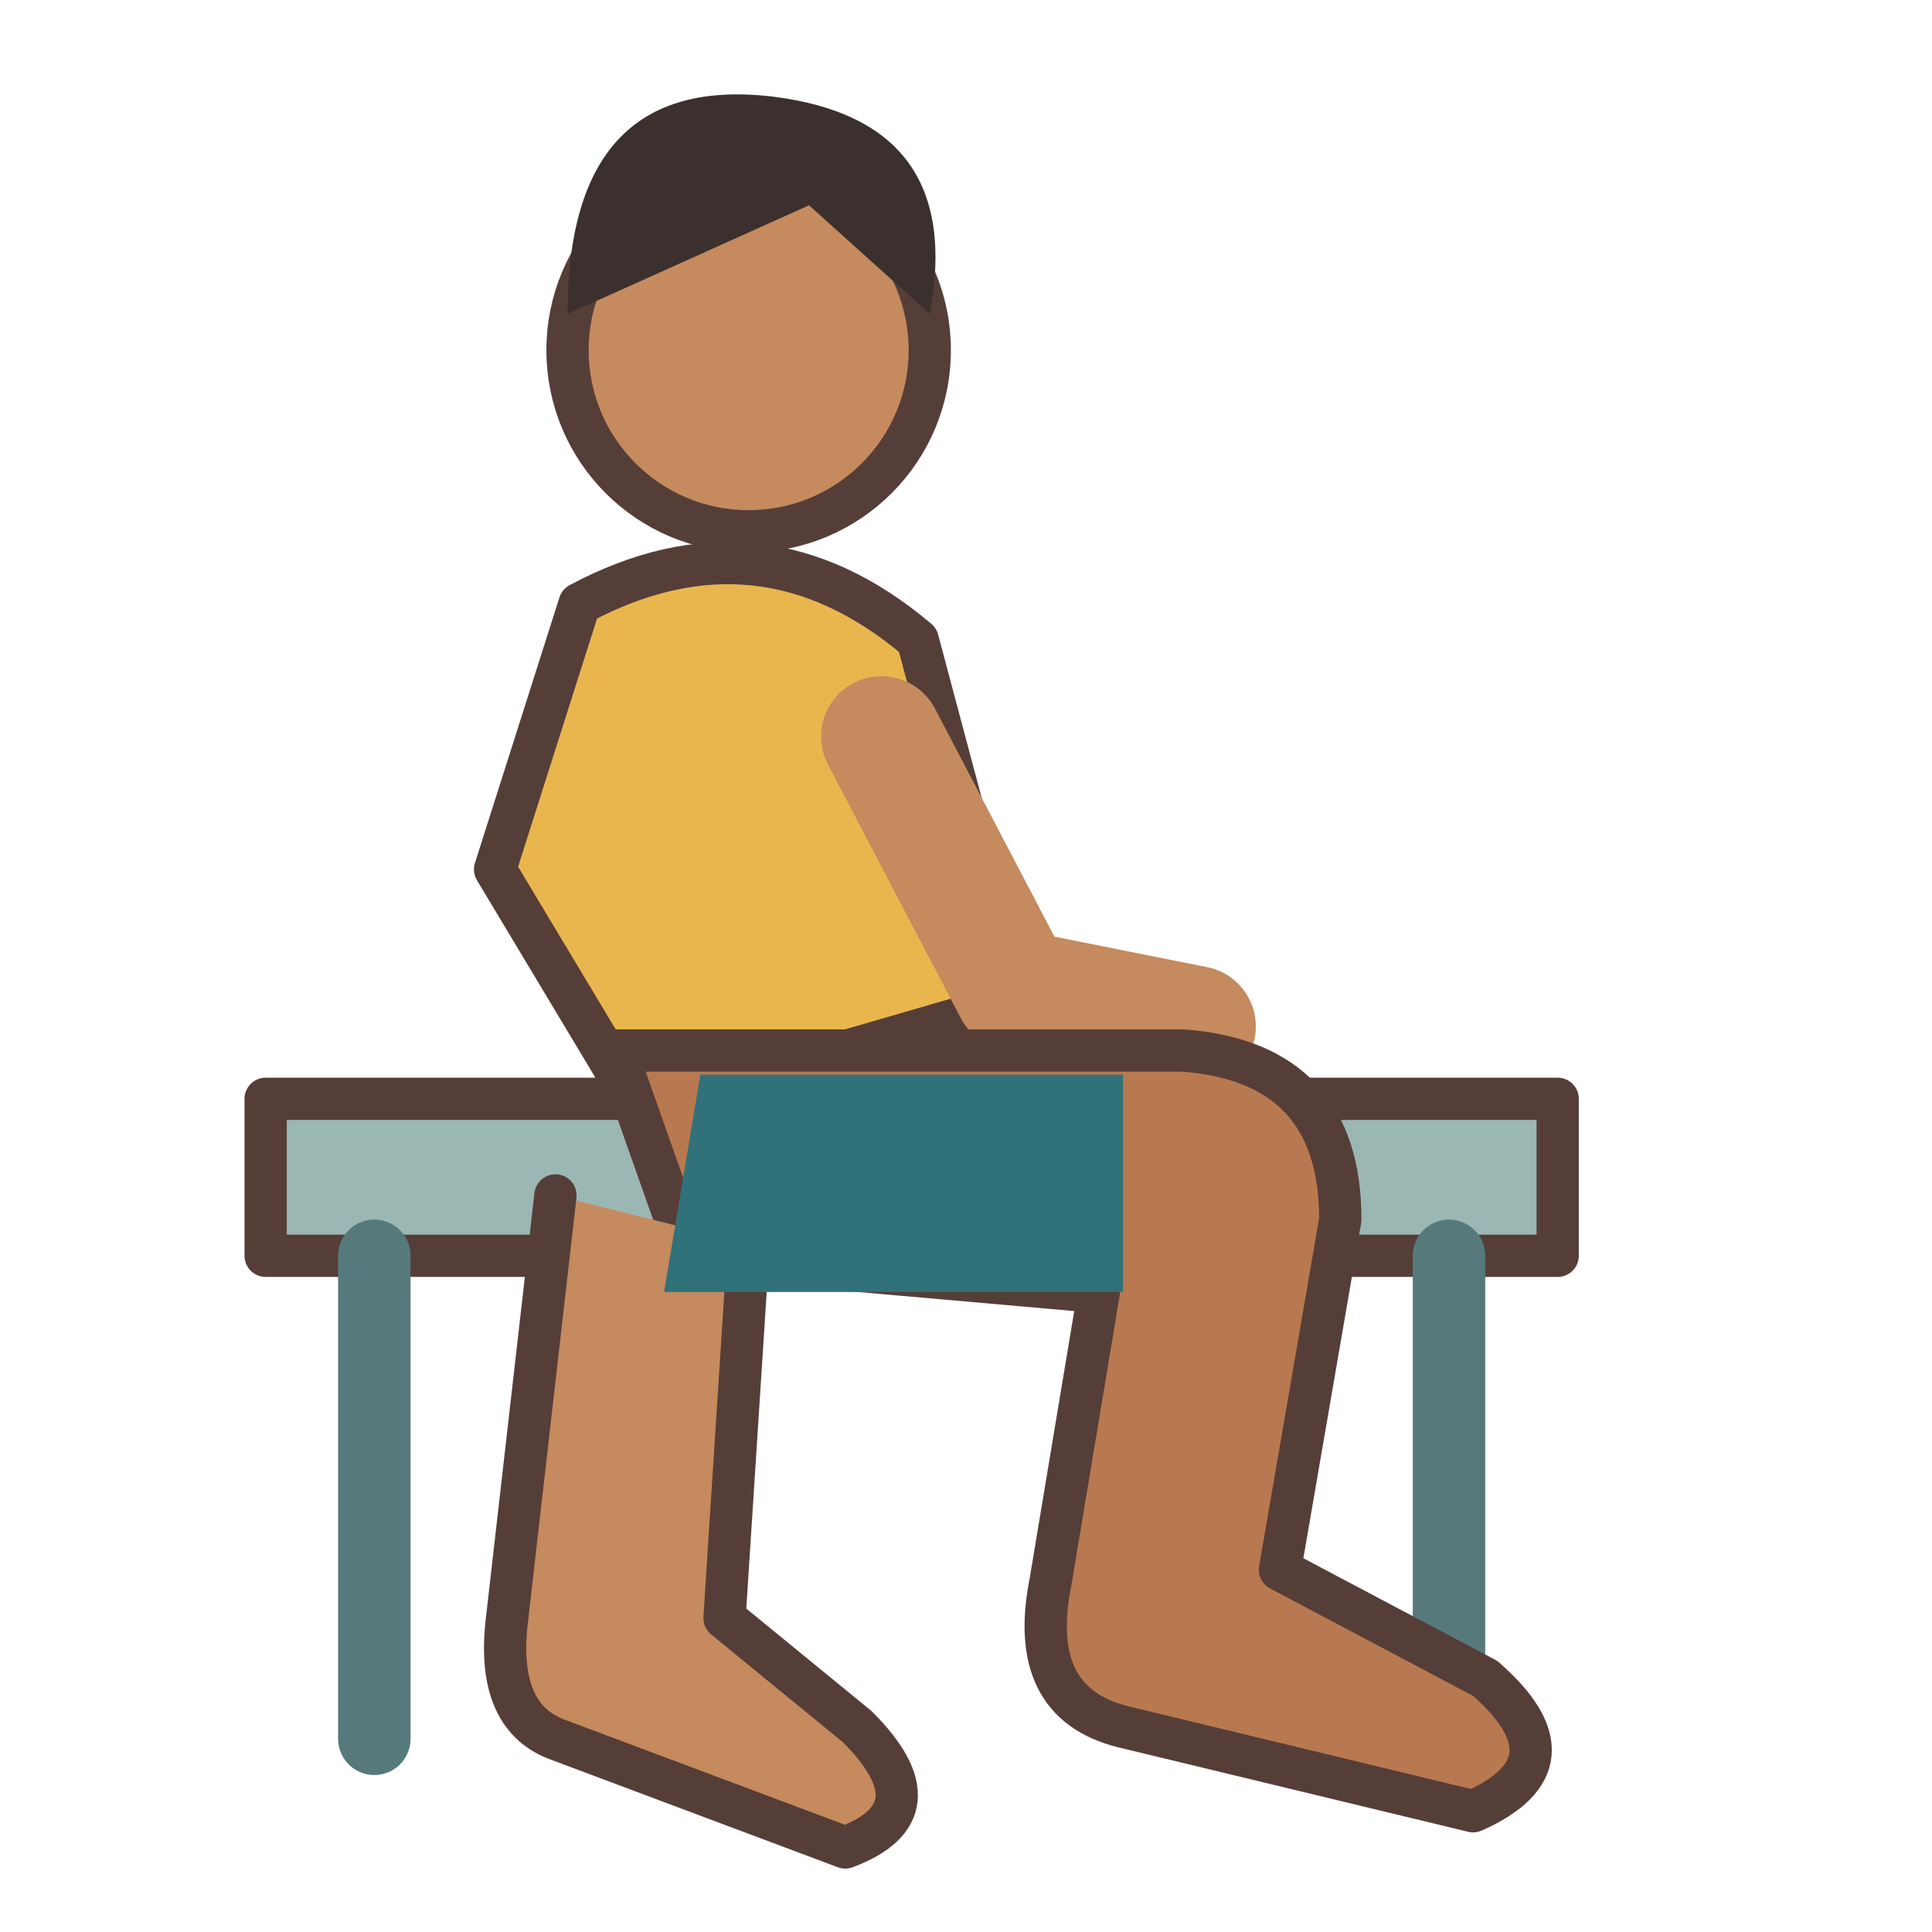
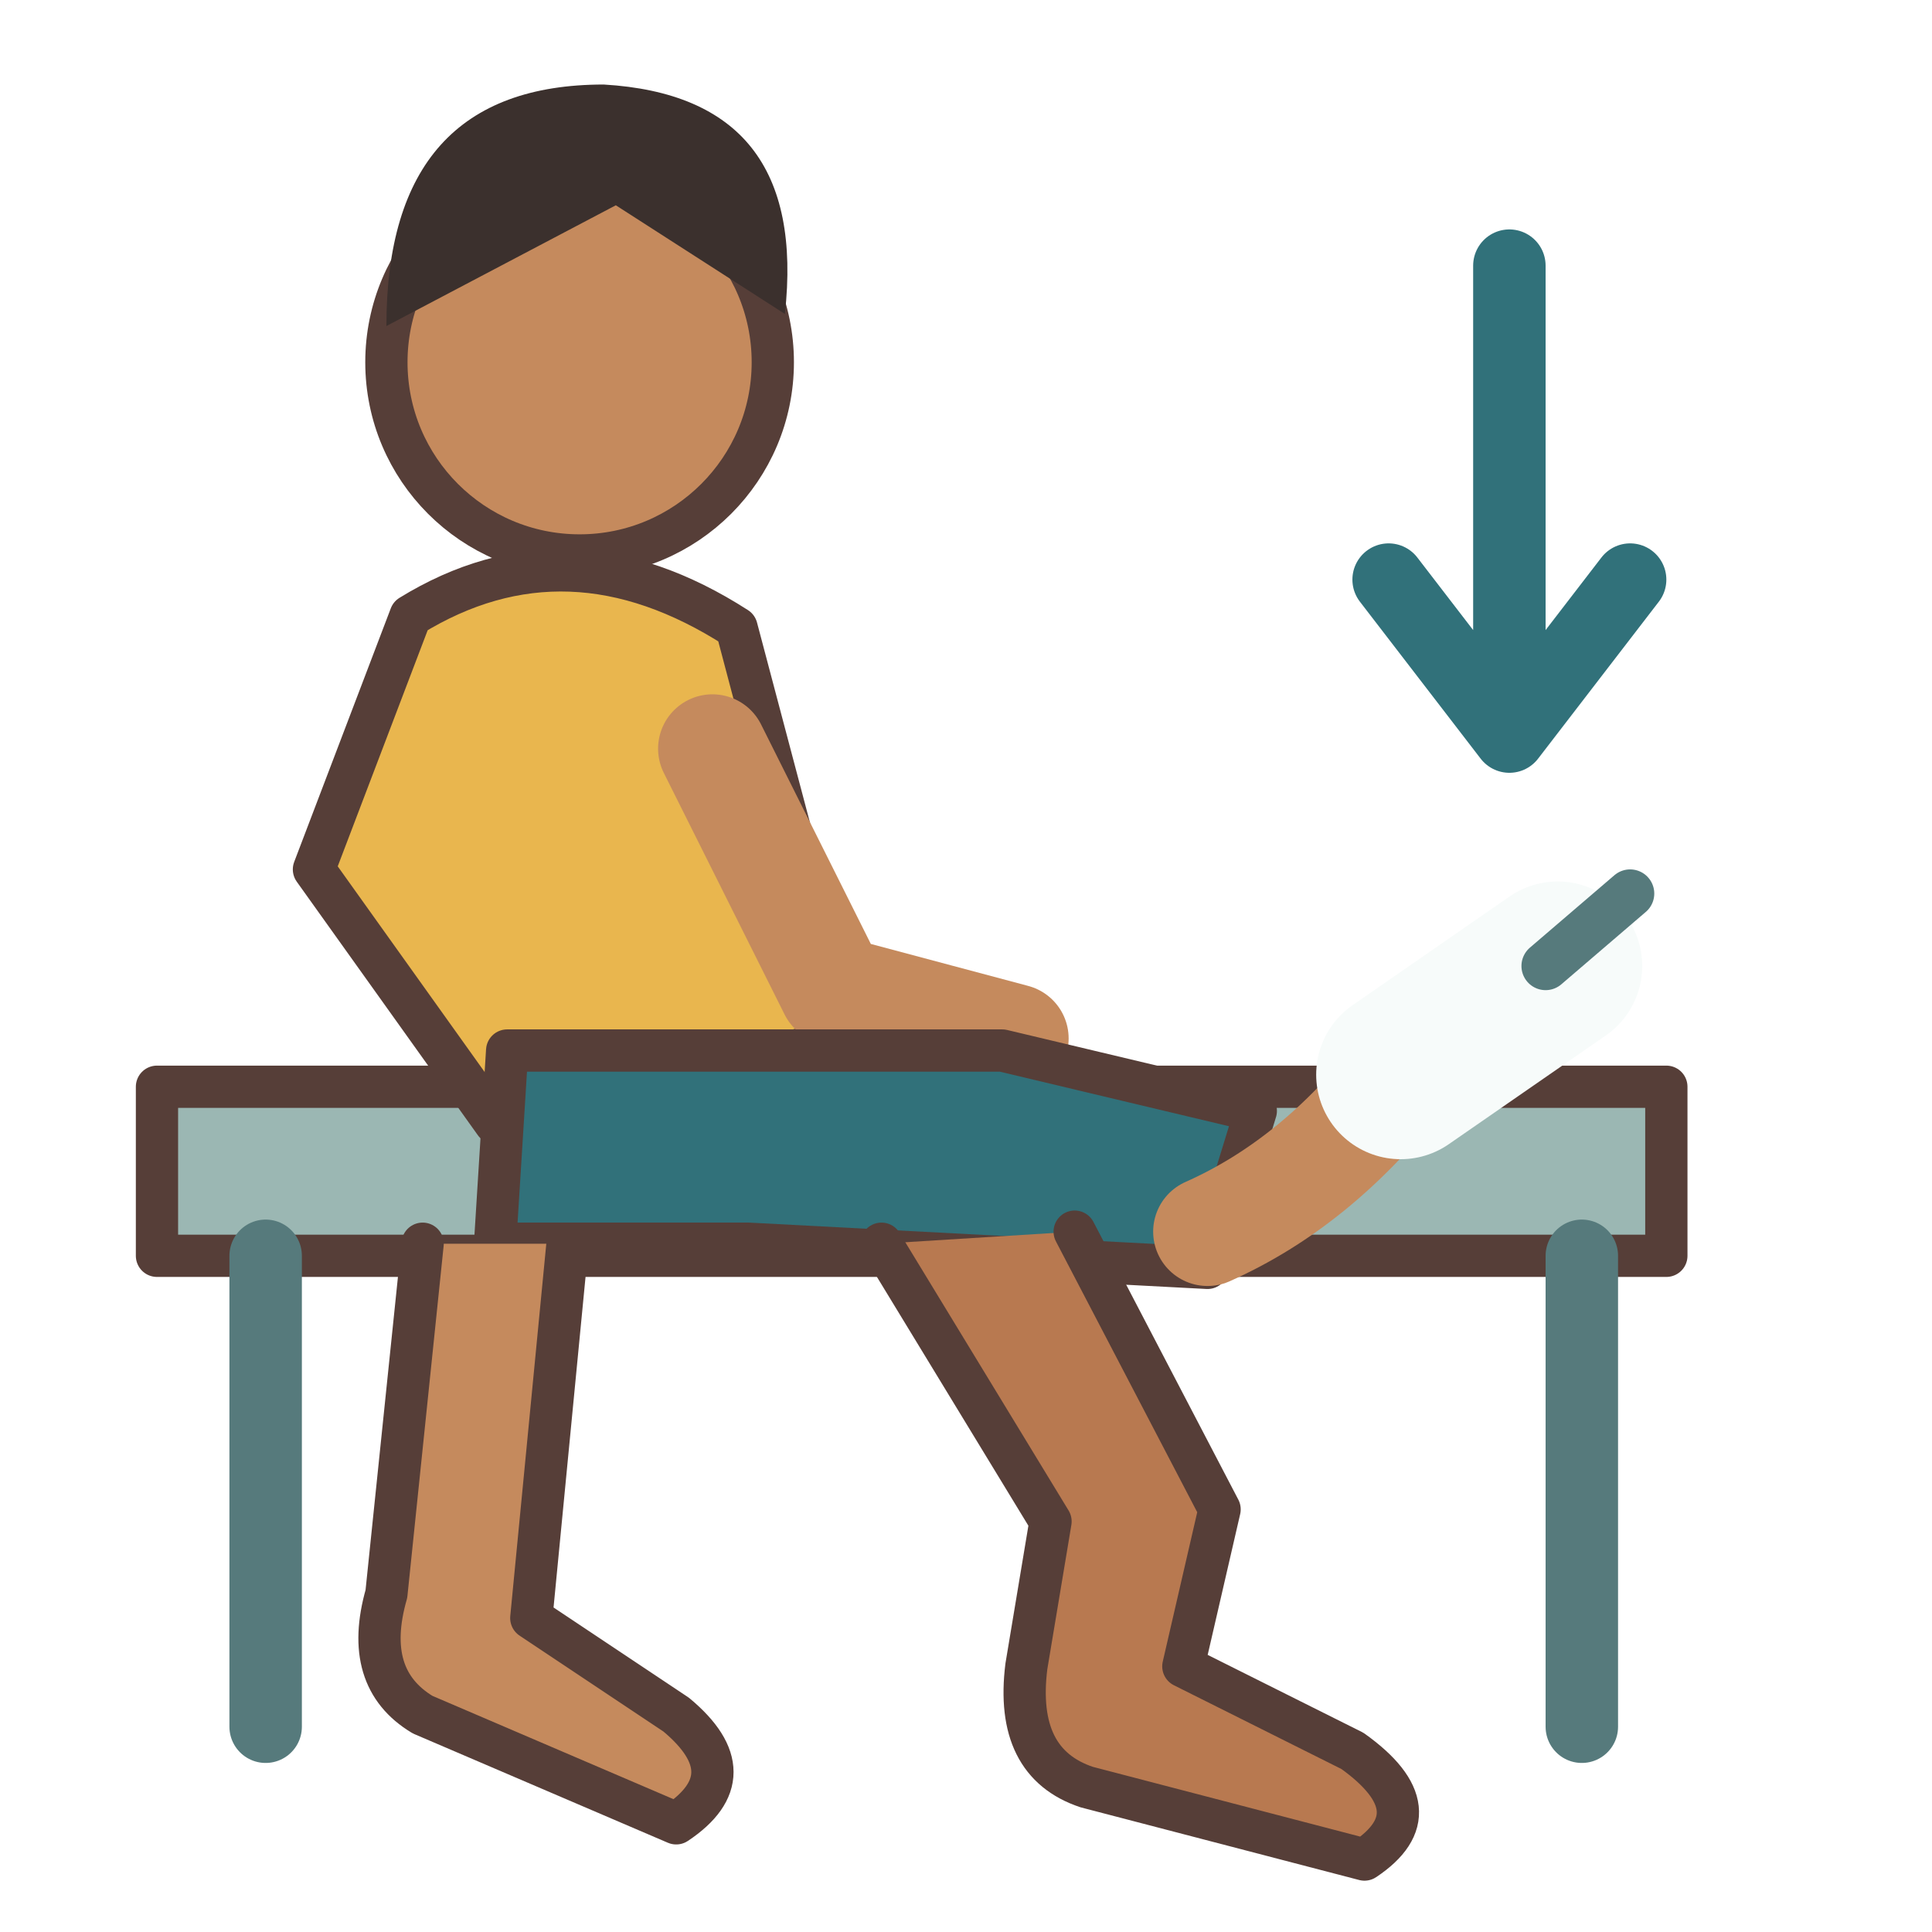
<svg xmlns="http://www.w3.org/2000/svg" viewBox="0 0 160 160" role="img">
  <g stroke="#563e38" stroke-width="3.5" stroke-linecap="round" stroke-linejoin="round">
-     <path d="M22 91h107v13H22Z" fill="#9bb7b3" />
-     <path d="M31 104v40m89-40v40" fill="none" stroke="#567a7c" stroke-width="6" />
-     <circle cx="62" cy="29" r="15" fill="#c58a5d" />
-     <path d="M47 26q0-20 17-18 16 2 13 18l-10-9Z" fill="#3b302d" stroke="none" />
-     <path d="M48 50q15-8 28 3l8 30-31 9-12-20Z" fill="#e9b64e" />
-     <path d="M73 61l11 21 15 3" fill="none" stroke="#c58a5d" stroke-width="10" />
-     <path d="M51 87h47q13 1 13 14l-5 29 17 9q8 7-1 11l-29-7q-8-2-6-12l4-24-34-3Z" fill="#b87950" />
-     <path d="M62 103l-2 31 11 9q7 7-1 10l-24-9q-5-2-4-10l4-35" fill="#c58a5d" />
-     <path d="M58 89h35v18H55Z" fill="#31717a" stroke="none" />
+     <path d="M13 90h125v14H13Z" fill="#9bb7b3" />
+     <path d="M22 104v39m109-39v39" fill="none" stroke="#567a7c" stroke-width="6" />
+     <circle cx="48" cy="30" r="16" fill="#c58a5d" />
+     <path d="M32 27q0-20 18-20 17 1 15 19L51 17Z" fill="#3b302d" stroke="none" />
+     <path d="M34 51q13-8 27 1l9 34-29 7-15-21Z" fill="#e9b64e" />
+     <path d="M59 62l10 20 15 4" fill="none" stroke="#c58a5d" stroke-width="9" />
+     <path d="M42 87h41l21 5-4 13-38-2H41Z" fill="#31717a" />
+     <path d="M47 103l-3 31 12 8q6 5 0 9l-21-9q-5-3-3-10l3-29" fill="#c58a5d" />
+     <path d="M89 102l12 23-3 13 14 7q7 5 1 9l-23-6q-6-2-5-10l2-12-14-23" fill="#b87950" />
+     <path d="M125 22v38m-10-12 10 13 10-13" fill="none" stroke="#31717a" stroke-width="6" />
+     <path d="M116 89q-7 9-16 13" fill="none" stroke="#c58a5d" stroke-width="9" />
+     <path d="M129 80l-13 9" fill="none" stroke="#f7fbfa" stroke-width="14" />
+     <path d="M135 74l-7 6" fill="none" stroke="#567a7c" stroke-width="4" />
  </g>
</svg>
